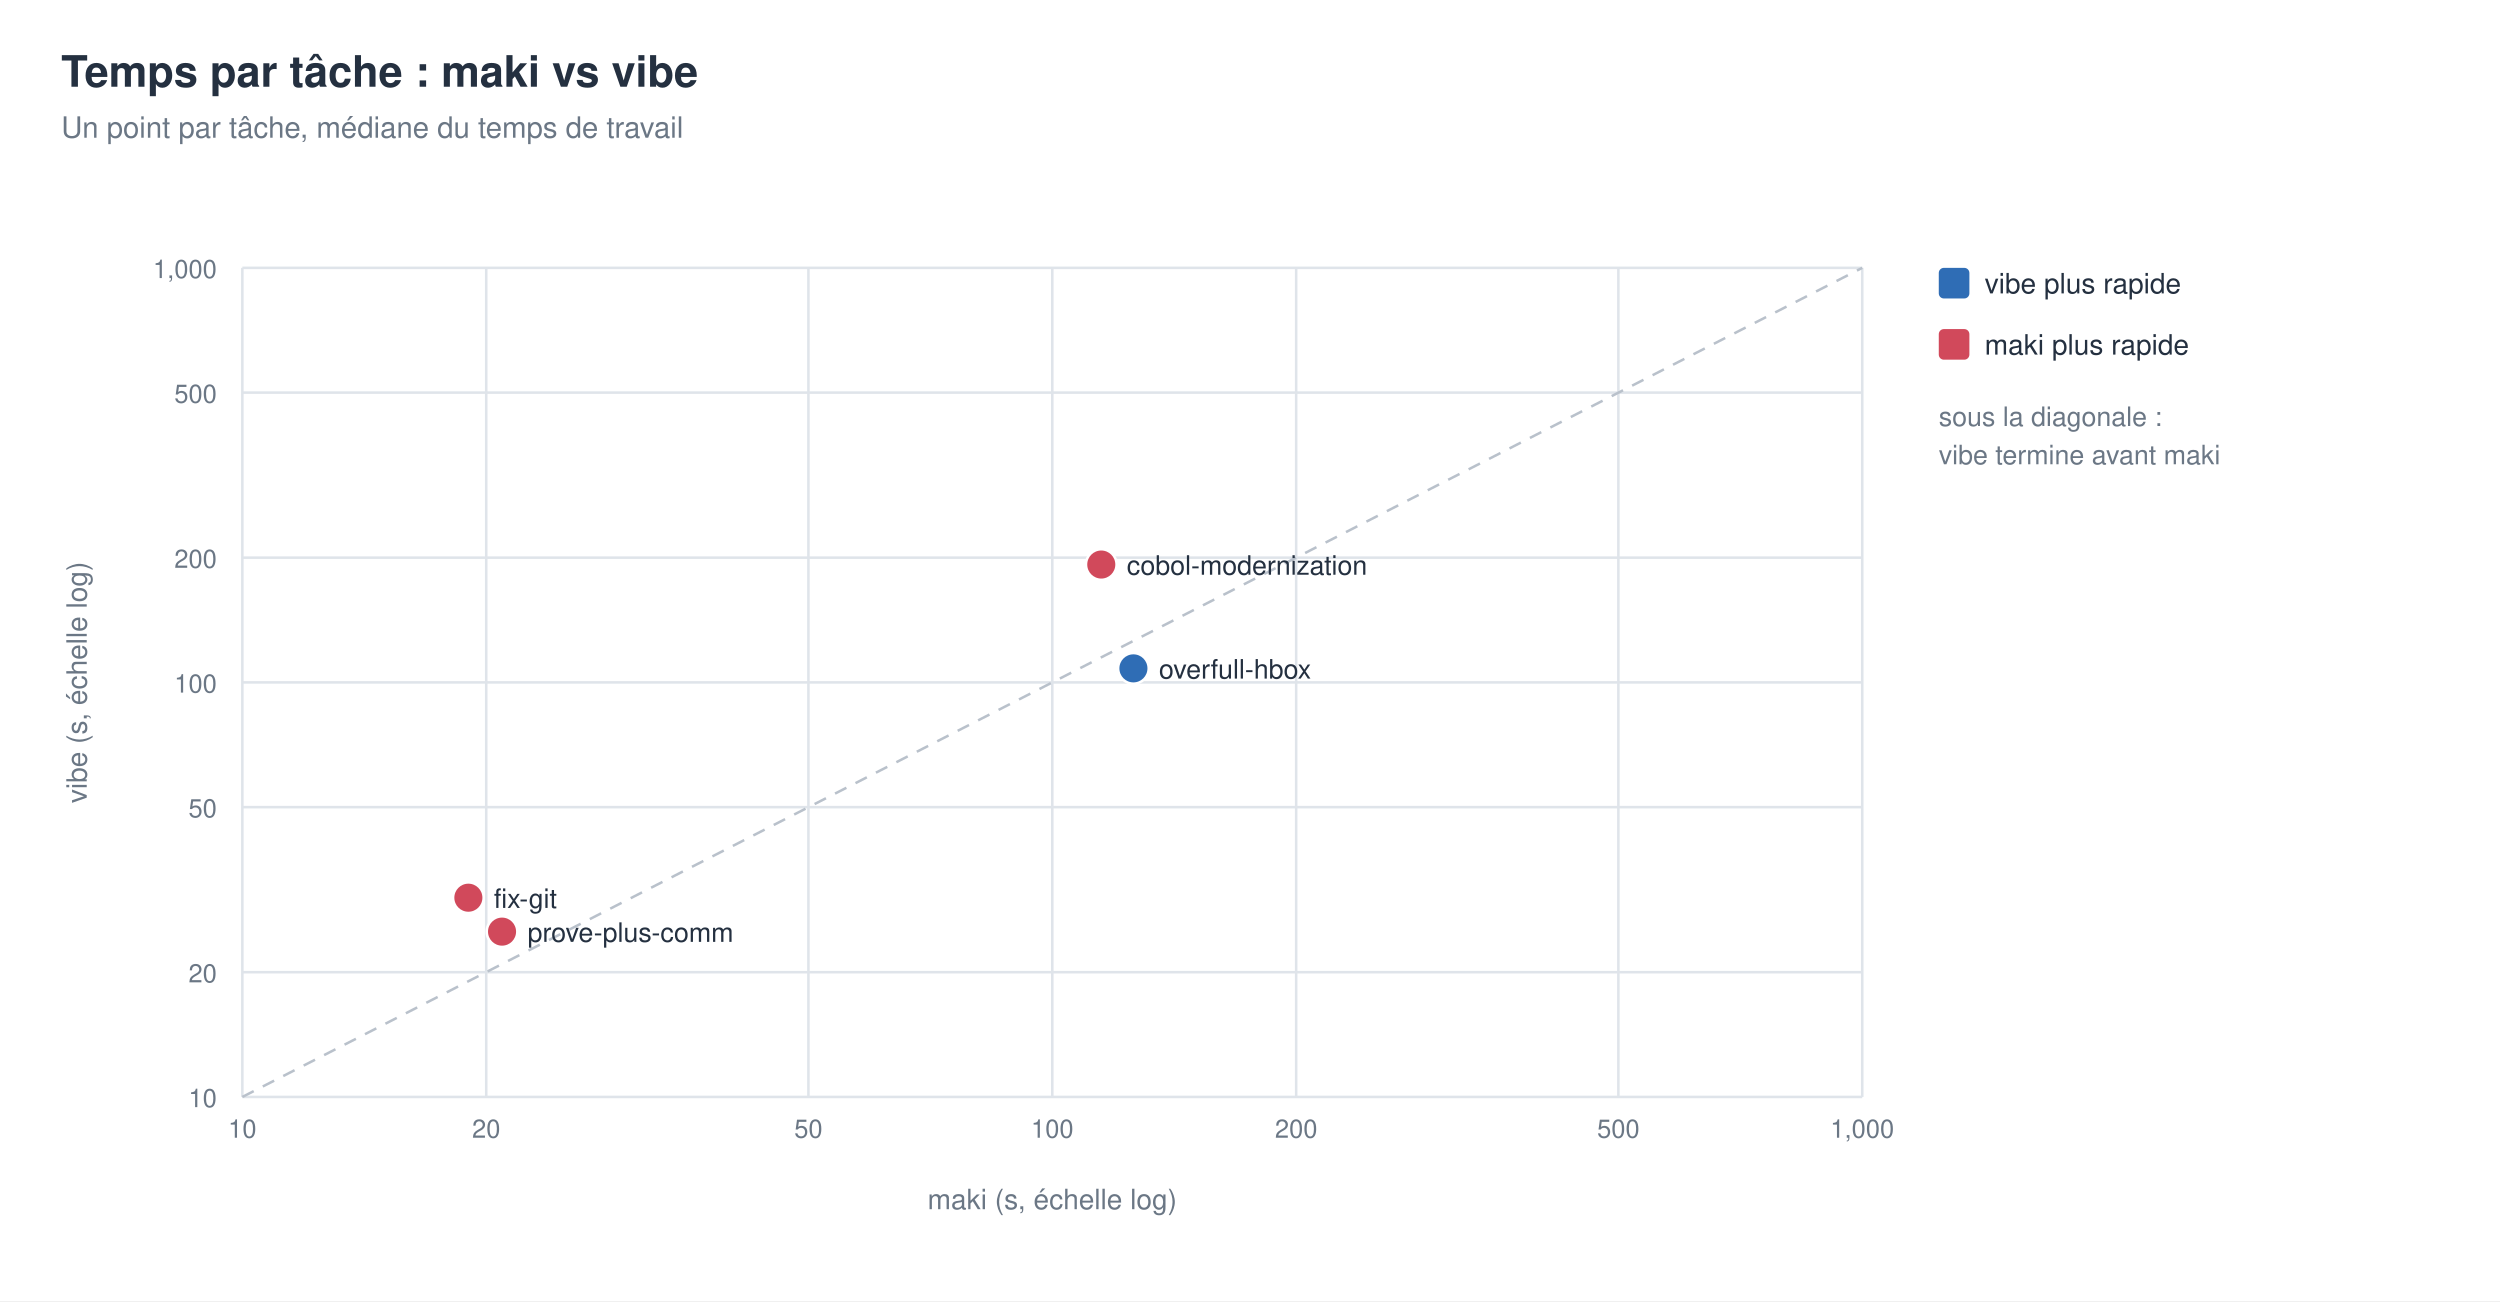
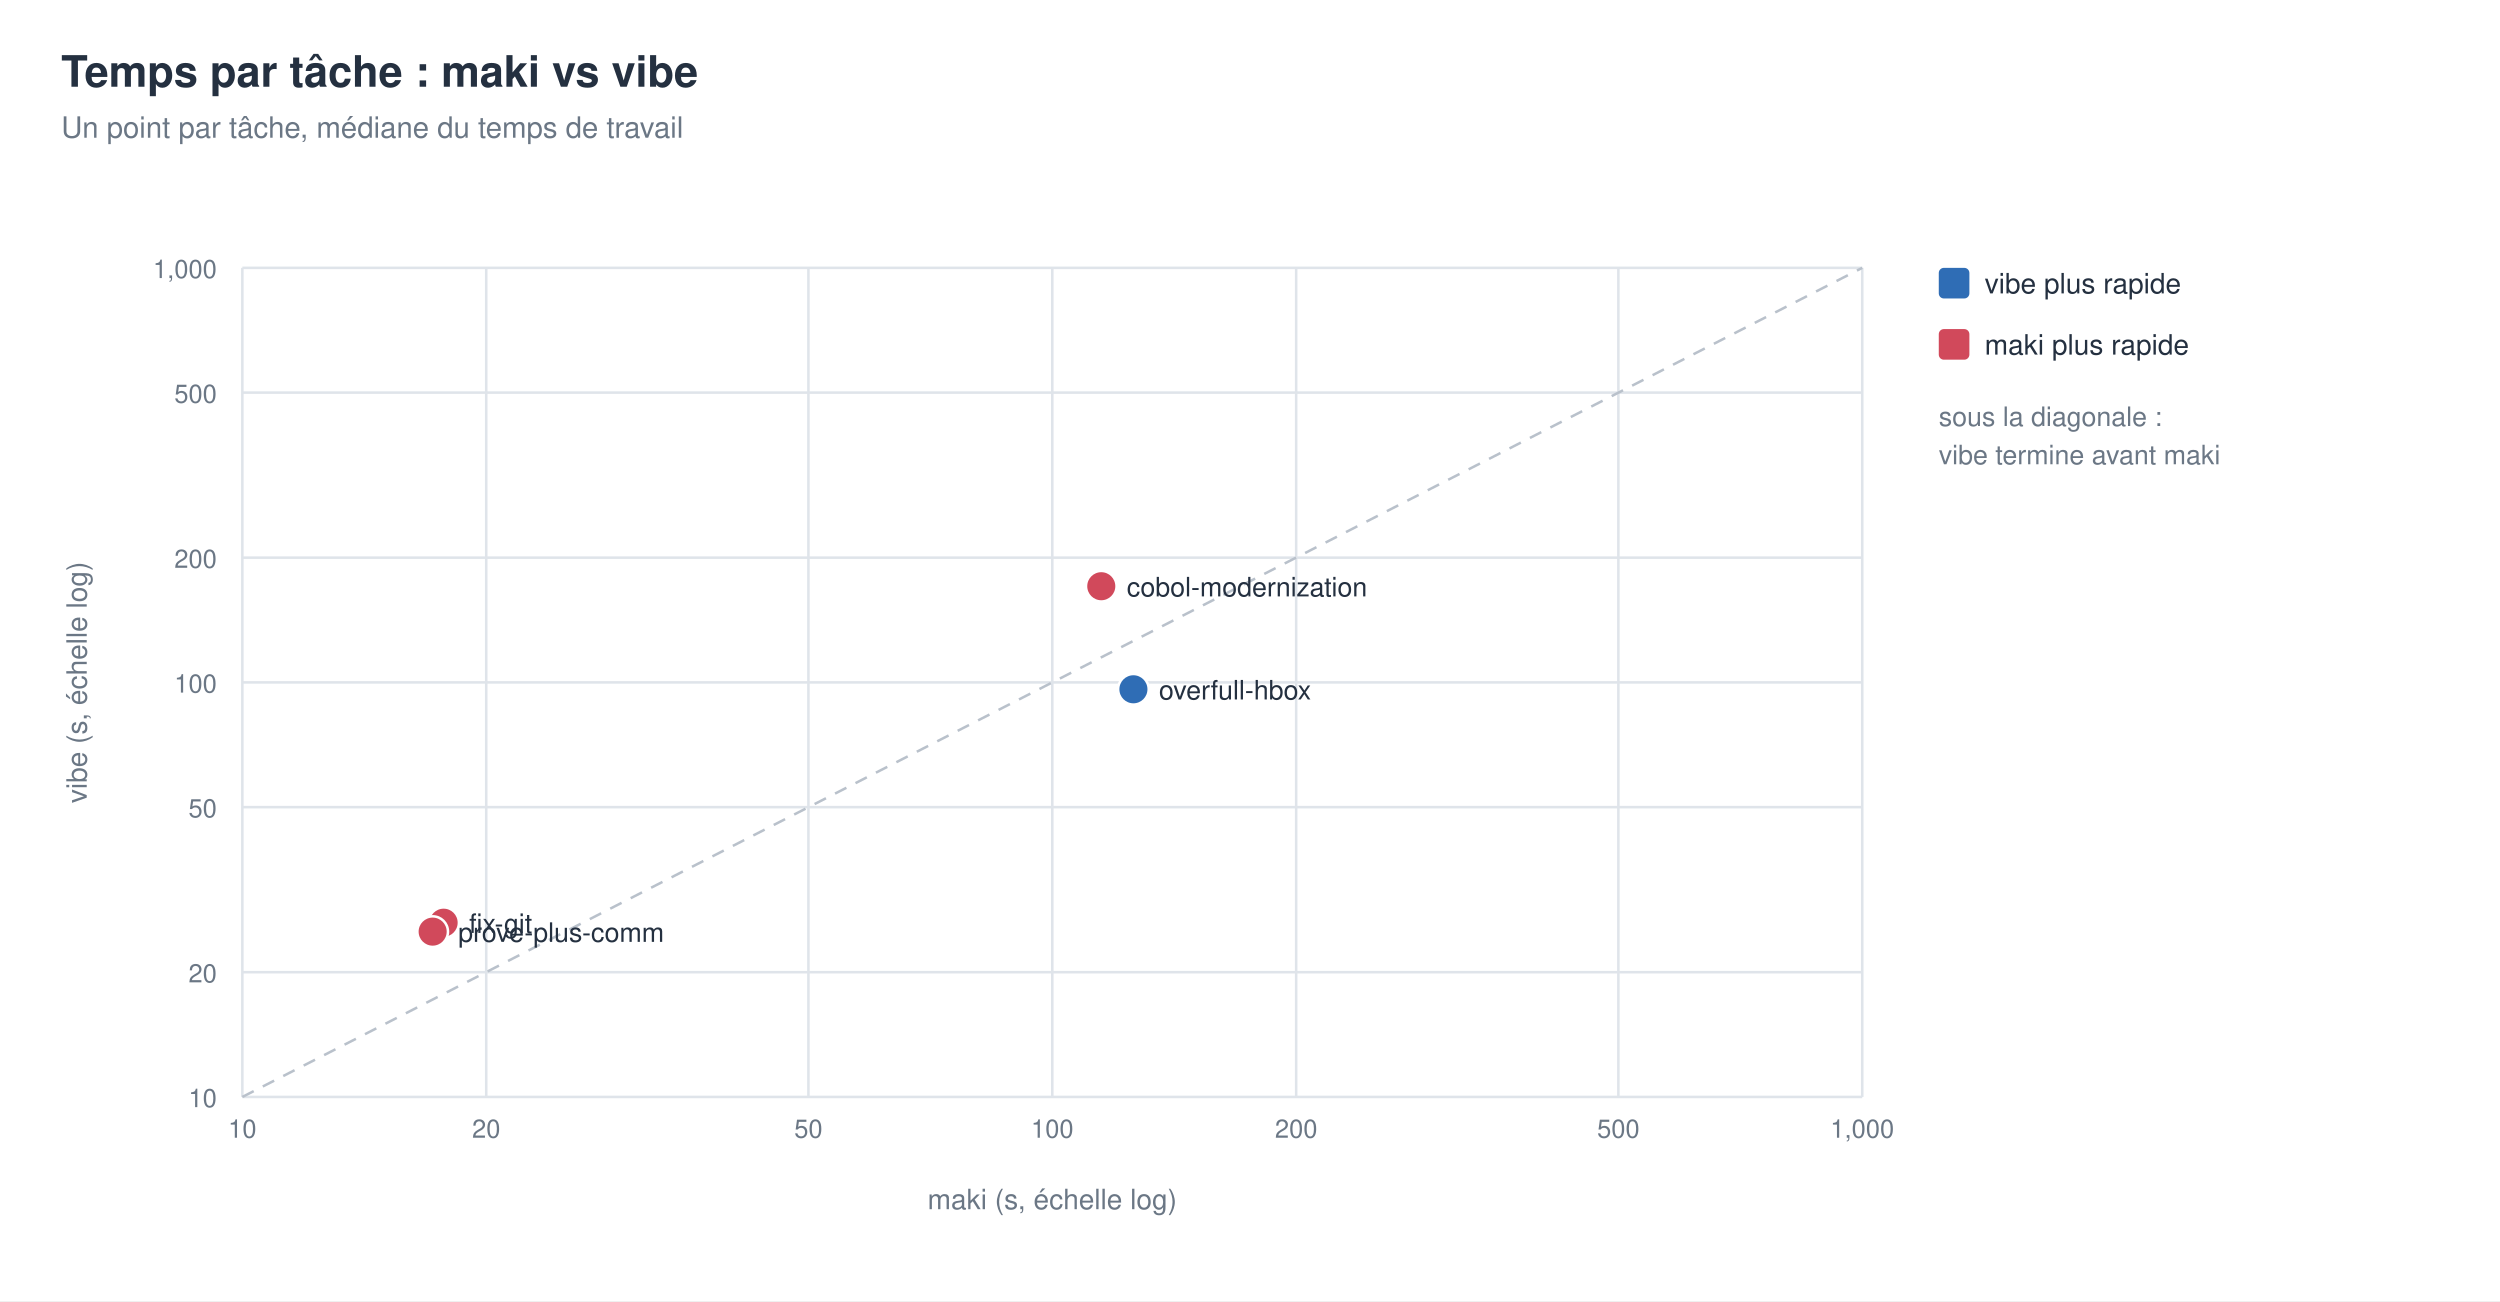
<svg xmlns="http://www.w3.org/2000/svg" width="980" height="510" viewBox="0 0 980 510" font-family="Helvetica, Arial, sans-serif">
  <rect width="980" height="510" fill="#ffffff" />
  <text x="24.0" y="34.0" font-size="17" fill="#243040" text-anchor="start" font-weight="bold">Temps par tâche : maki vs vibe</text>
  <text x="24.0" y="54.0" font-size="11.5" fill="#6b7785" text-anchor="start">Un point par tâche, médiane du temps de travail</text>
  <line x1="95.0" y1="105.0" x2="95.0" y2="430.0" stroke="#dfe4ea" stroke-width="1" opacity="1.0" />
  <text x="95.0" y="446.0" font-size="10" fill="#6b7785" text-anchor="middle">10</text>
  <line x1="190.6" y1="105.0" x2="190.6" y2="430.0" stroke="#dfe4ea" stroke-width="1" opacity="1.0" />
  <text x="190.6" y="446.0" font-size="10" fill="#6b7785" text-anchor="middle">20</text>
  <line x1="316.9" y1="105.0" x2="316.9" y2="430.0" stroke="#dfe4ea" stroke-width="1" opacity="1.0" />
  <text x="316.9" y="446.0" font-size="10" fill="#6b7785" text-anchor="middle">50</text>
  <line x1="412.5" y1="105.0" x2="412.5" y2="430.0" stroke="#dfe4ea" stroke-width="1" opacity="1.0" />
  <text x="412.5" y="446.0" font-size="10" fill="#6b7785" text-anchor="middle">100</text>
  <line x1="508.1" y1="105.0" x2="508.1" y2="430.0" stroke="#dfe4ea" stroke-width="1" opacity="1.0" />
  <text x="508.1" y="446.0" font-size="10" fill="#6b7785" text-anchor="middle">200</text>
  <line x1="634.4" y1="105.0" x2="634.4" y2="430.0" stroke="#dfe4ea" stroke-width="1" opacity="1.0" />
  <text x="634.4" y="446.0" font-size="10" fill="#6b7785" text-anchor="middle">500</text>
  <line x1="730.0" y1="105.0" x2="730.0" y2="430.0" stroke="#dfe4ea" stroke-width="1" opacity="1.0" />
  <text x="730.0" y="446.0" font-size="10" fill="#6b7785" text-anchor="middle">1,000</text>
  <line x1="95.0" y1="430.0" x2="730.0" y2="430.0" stroke="#dfe4ea" stroke-width="1" opacity="1.0" />
  <text x="85.0" y="434.0" font-size="10" fill="#6b7785" text-anchor="end">10</text>
  <line x1="95.0" y1="381.1" x2="730.0" y2="381.1" stroke="#dfe4ea" stroke-width="1" opacity="1.0" />
  <text x="85.0" y="385.1" font-size="10" fill="#6b7785" text-anchor="end">20</text>
  <line x1="95.0" y1="316.4" x2="730.0" y2="316.4" stroke="#dfe4ea" stroke-width="1" opacity="1.0" />
  <text x="85.0" y="320.4" font-size="10" fill="#6b7785" text-anchor="end">50</text>
  <line x1="95.0" y1="267.5" x2="730.0" y2="267.5" stroke="#dfe4ea" stroke-width="1" opacity="1.0" />
  <text x="85.0" y="271.5" font-size="10" fill="#6b7785" text-anchor="end">100</text>
  <line x1="95.0" y1="218.6" x2="730.0" y2="218.6" stroke="#dfe4ea" stroke-width="1" opacity="1.0" />
  <text x="85.0" y="222.6" font-size="10" fill="#6b7785" text-anchor="end">200</text>
  <line x1="95.0" y1="153.9" x2="730.0" y2="153.9" stroke="#dfe4ea" stroke-width="1" opacity="1.0" />
  <text x="85.0" y="157.9" font-size="10" fill="#6b7785" text-anchor="end">500</text>
  <line x1="95.0" y1="105.0" x2="730.0" y2="105.0" stroke="#dfe4ea" stroke-width="1" opacity="1.0" />
  <text x="85.0" y="109.0" font-size="10" fill="#6b7785" text-anchor="end">1,000</text>
  <line x1="95.0" y1="430.0" x2="730.0" y2="105.0" stroke="#b9c1cb" stroke-width="1" opacity="1.0" stroke-dasharray="5 4" />
  <g>
-     <circle cx="183.6" cy="351.9" r="6" fill="#d1495b" stroke="#ffffff" stroke-width="1" />
+     <circle cx="173.9" cy="361.7" r="6" fill="#d1495b" stroke="#ffffff" stroke-width="1" />
  </g>
-   <text x="193.6" y="355.9" font-size="10.5" fill="#243040" text-anchor="start">fix-git</text>
+   <text x="183.9" y="365.7" font-size="10.5" fill="#243040" text-anchor="start">fix-git</text>
  <g>
-     <circle cx="196.8" cy="365.2" r="6" fill="#d1495b" stroke="#ffffff" stroke-width="1" />
+     <circle cx="169.6" cy="365.2" r="6" fill="#d1495b" stroke="#ffffff" stroke-width="1" />
  </g>
-   <text x="206.8" y="369.2" font-size="10.5" fill="#243040" text-anchor="start">prove-plus-comm</text>
+   <text x="179.6" y="369.2" font-size="10.5" fill="#243040" text-anchor="start">prove-plus-comm</text>
  <g>
-     <circle cx="431.7" cy="221.3" r="6" fill="#d1495b" stroke="#ffffff" stroke-width="1" />
+     <circle cx="431.7" cy="229.8" r="6" fill="#d1495b" stroke="#ffffff" stroke-width="1" />
  </g>
-   <text x="441.7" y="225.3" font-size="10.5" fill="#243040" text-anchor="start">cobol-modernization</text>
+   <text x="441.7" y="233.8" font-size="10.5" fill="#243040" text-anchor="start">cobol-modernization</text>
  <g>
-     <circle cx="444.3" cy="262.0" r="6" fill="#2f6db5" stroke="#ffffff" stroke-width="1" />
+     <circle cx="444.3" cy="270.2" r="6" fill="#2f6db5" stroke="#ffffff" stroke-width="1" />
  </g>
-   <text x="454.3" y="266.0" font-size="10.5" fill="#243040" text-anchor="start">overfull-hbox</text>
+   <text x="454.3" y="274.2" font-size="10.5" fill="#243040" text-anchor="start">overfull-hbox</text>
  <text x="412.5" y="474.0" font-size="11" fill="#6b7785" text-anchor="middle">maki (s, échelle log)</text>
  <text x="34.0" y="267.5" font-size="11" fill="#6b7785" text-anchor="middle" transform="rotate(-90 34.0 267.5)">vibe (s, échelle log)</text>
  <rect x="760.0" y="105.0" width="12.0" height="12.0" rx="2" fill="#2f6db5" opacity="1.0" />
  <text x="778.0" y="115.0" font-size="11" fill="#243040" text-anchor="start">vibe plus rapide</text>
  <rect x="760.0" y="129.0" width="12.0" height="12.0" rx="2" fill="#d1495b" opacity="1.0" />
  <text x="778.0" y="139.0" font-size="11" fill="#243040" text-anchor="start">maki plus rapide</text>
  <text x="760.0" y="167.0" font-size="10.5" fill="#6b7785" text-anchor="start">sous la diagonale :</text>
  <text x="760.0" y="182.0" font-size="10.5" fill="#6b7785" text-anchor="start">vibe termine avant maki</text>
</svg>
